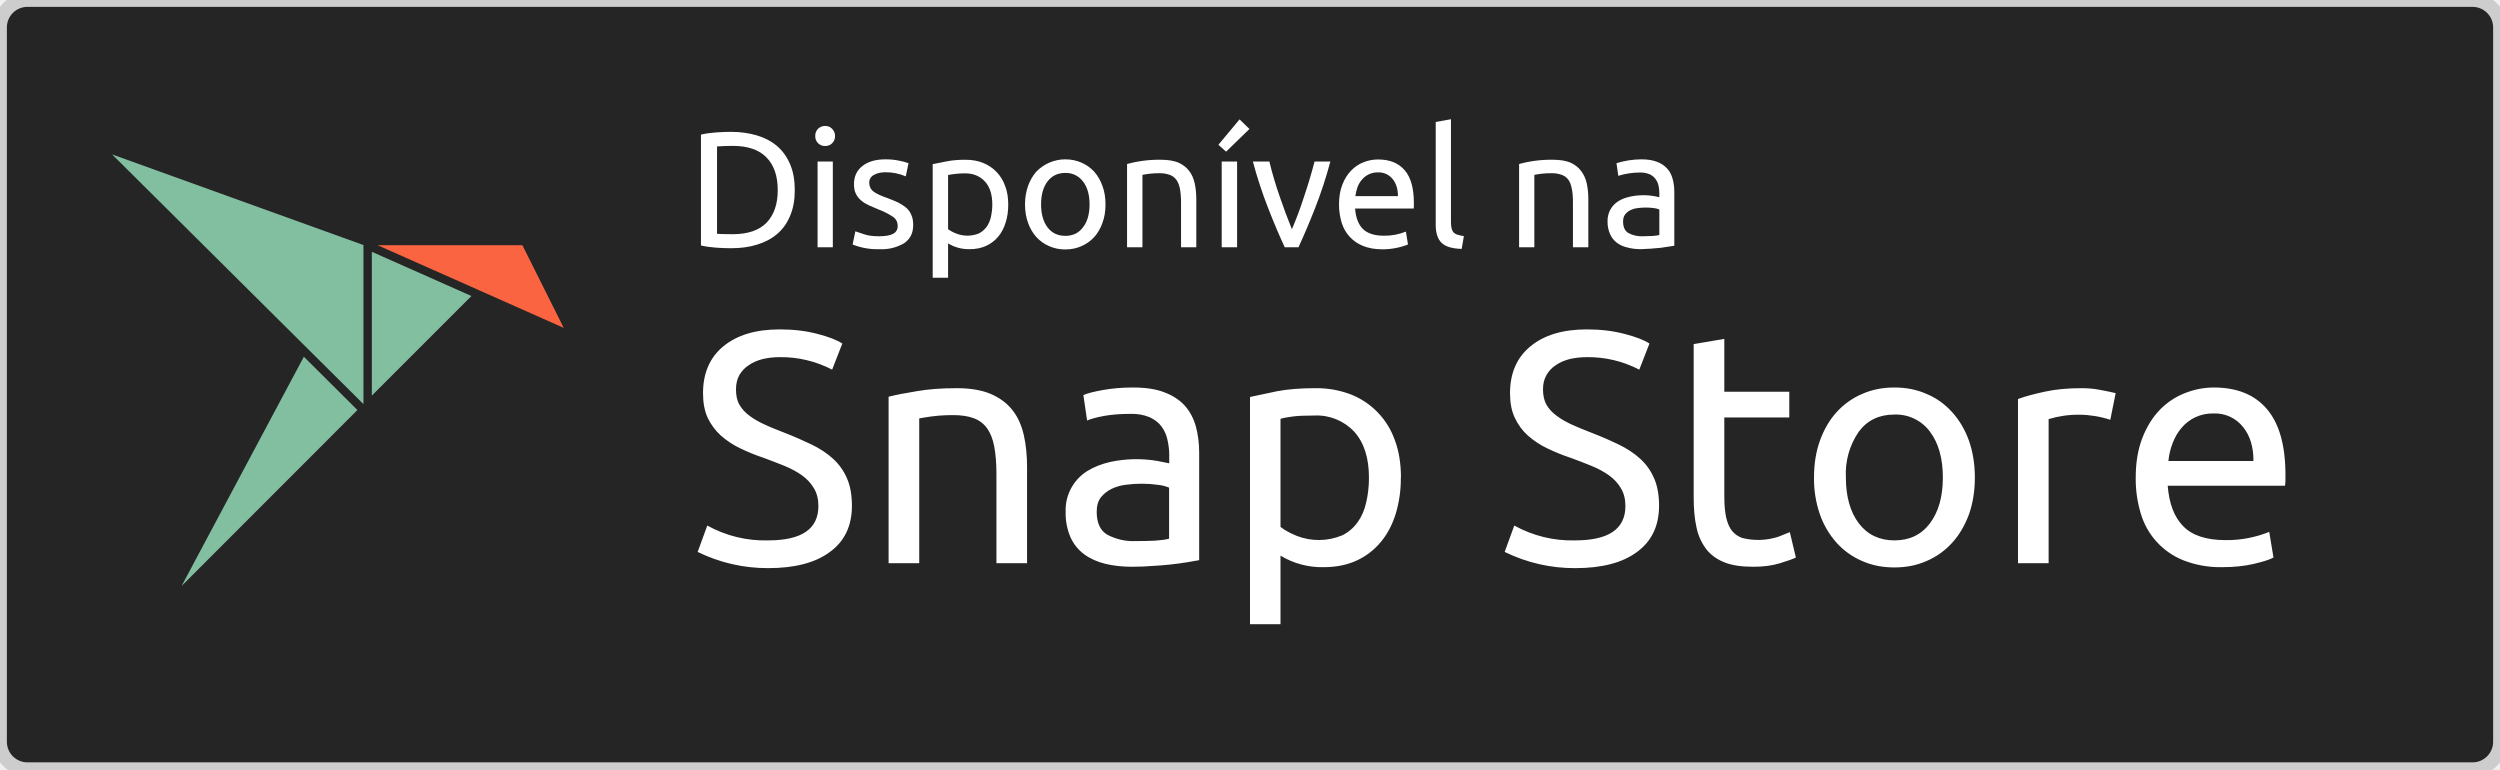
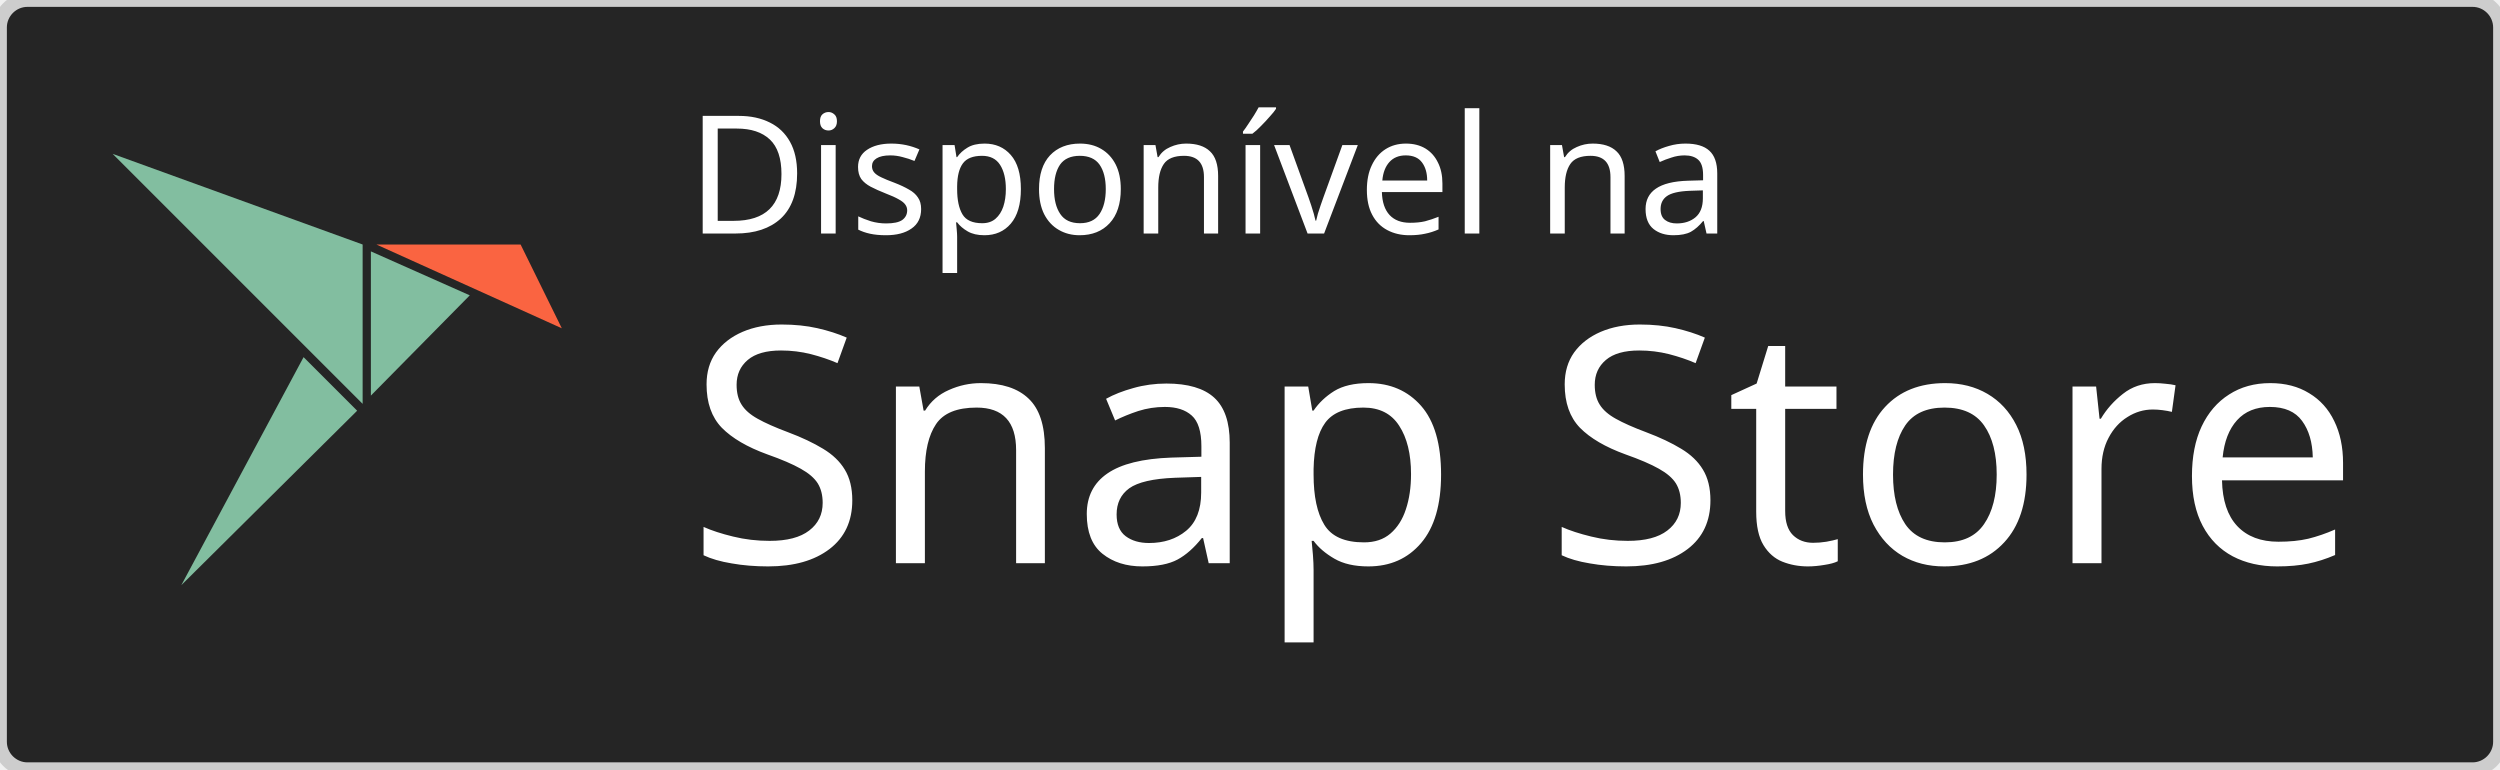
- <svg xmlns="http://www.w3.org/2000/svg" width="182" height="56">
-   <g fill="none" fill-rule="evenodd">
-     <rect stroke="#CDCDCD" fill="#252525" width="182" height="56" rx="2" />
-     <path d="M27.07 28.8V18.33l7.25 3.22-7.25 7.25zM13.23 42.64l8.89-16.67 3.9 3.88-12.79 12.8zm-5.07-31.4l18.3 6.6v11.58L8.15 11.23z" fill="#82BEA0" fill-rule="nonzero" />
-     <path fill="#FA6441" fill-rule="nonzero" d="M38.03 17.85H27.49l13.55 6.02z" />
-     <path d="M57.86 13.84c0 .72-.11 1.34-.34 1.87-.22.54-.54.98-.94 1.32-.41.35-.9.61-1.47.78-.57.18-1.19.26-1.87.26-.34 0-.7-.01-1.11-.04-.4-.03-.77-.08-1.1-.16V9.8c.33-.08.7-.13 1.1-.16.4-.03.77-.04 1.11-.04.68 0 1.3.09 1.87.26.57.17 1.06.43 1.47.78.4.35.72.79.94 1.32.23.53.34 1.16.34 1.88zm-4.52 3.21c1.1 0 1.92-.28 2.47-.84.54-.57.81-1.36.81-2.37 0-1.02-.27-1.81-.81-2.37-.55-.57-1.37-.85-2.47-.85a18.35 18.35 0 00-1.14.04v6.36l.37.02.77.01zm7.3.95h-1.12v-6.24h1.11V18zm-.57-7.37a.7.7 0 01-.72-.73.7.7 0 01.72-.73c.2 0 .37.06.5.2a.7.7 0 01.22.53.7.7 0 01-.72.73zM64 17.2c.46 0 .8-.06 1.02-.18a.6.6 0 00.33-.58c0-.27-.11-.49-.33-.65a5.14 5.14 0 00-1.06-.54l-.7-.3c-.21-.1-.4-.21-.56-.35-.16-.13-.3-.3-.39-.49-.1-.19-.14-.43-.14-.7 0-.56.2-1 .61-1.32.4-.32.96-.49 1.67-.49a4.67 4.67 0 011.02.1 4.79 4.79 0 01.67.18l-.2.96a3.64 3.64 0 00-1.49-.3c-.31 0-.59.06-.82.19a.62.62 0 00-.35.58c0 .13.03.25.08.36.05.1.13.2.24.28.11.08.24.16.4.23.16.08.36.15.58.23.3.11.56.22.8.33.22.11.42.24.59.38.16.14.29.32.37.52.1.2.14.46.14.75 0 .58-.22 1.01-.65 1.31a3.2 3.2 0 01-1.83.44 4.78 4.78 0 01-1.93-.34l.2-.96.62.21c.28.1.65.15 1.11.15zm8.24-2.3c0-.74-.18-1.3-.54-1.69-.36-.39-.84-.59-1.44-.59a6.59 6.59 0 00-1.24.12v3.94c.14.11.33.22.59.32a2.21 2.21 0 001.66-.01c.23-.12.41-.28.56-.48.14-.2.25-.45.31-.72.06-.28.1-.58.1-.9zm1.16 0c0 .46-.06.9-.19 1.3-.12.4-.3.74-.54 1.03-.24.29-.54.51-.88.67-.35.16-.75.24-1.2.24a2.9 2.9 0 01-1.57-.42v2.5H67.9v-8.27l1-.2c.39-.08.85-.12 1.37-.12.48 0 .91.07 1.3.23a2.78 2.78 0 011.6 1.67c.16.4.23.86.23 1.36zm7.08-.02c0 .5-.07.94-.22 1.34-.14.4-.34.75-.6 1.04-.26.28-.57.5-.93.66-.36.16-.75.24-1.18.24-.42 0-.81-.08-1.17-.24a2.67 2.67 0 01-.93-.66 3.07 3.07 0 01-.61-1.04c-.14-.4-.22-.84-.22-1.34 0-.49.08-.93.22-1.34.14-.4.35-.75.6-1.04a2.93 2.93 0 012.1-.9c.44 0 .83.08 1.19.24.36.15.67.38.93.66.26.3.46.64.6 1.04.15.4.22.85.22 1.34zm-1.16 0c0-.7-.16-1.26-.48-1.67a1.54 1.54 0 00-1.29-.62c-.54 0-.97.2-1.29.62-.31.4-.47.97-.47 1.67s.16 1.26.47 1.67c.32.42.75.62 1.3.62.54 0 .97-.2 1.28-.62.32-.4.48-.97.48-1.67zm2.73-2.94a8.82 8.82 0 012.48-.31c.5 0 .91.07 1.24.2.33.15.6.34.79.6.2.25.33.55.41.9.08.35.12.74.12 1.17V18h-1.11v-3.26c0-.39-.03-.72-.08-.99s-.14-.49-.26-.66a1.02 1.02 0 00-.48-.36 2.1 2.1 0 00-.74-.12 5.97 5.97 0 00-1.25.12V18h-1.12v-6.06zm8 6.06h-1.11v-6.24h1.12V18zm.9-8.6l-1.69 1.64-.56-.5 1.54-1.85.72.7zm5.9 2.36a31.46 31.46 0 01-1.1 3.36A52.9 52.9 0 0194.53 18h-1c-.4-.85-.8-1.8-1.22-2.88-.42-1.07-.79-2.2-1.1-3.36h1.2a26.73 26.73 0 00.76 2.57 45.76 45.76 0 00.88 2.36 26.2 26.2 0 00.88-2.36 36.2 36.2 0 00.77-2.57h1.15zm.63 3.13c0-.55.08-1.03.24-1.44.16-.42.38-.76.64-1.03s.57-.48.91-.61c.35-.14.7-.2 1.06-.2.84 0 1.48.26 1.93.78.45.52.67 1.32.67 2.4v.18l-.01.21h-4.27c.05.65.23 1.14.56 1.48.33.33.84.5 1.54.5a4.1 4.1 0 001.6-.3l.15.94a5.08 5.08 0 01-1.87.35c-.55 0-1.02-.09-1.41-.25a2.63 2.63 0 01-1.55-1.7c-.12-.4-.19-.84-.19-1.3zm4.29-.61c0-.5-.12-.92-.38-1.24a1.3 1.3 0 00-1.07-.49 1.47 1.47 0 00-1.18.54 1.8 1.8 0 00-.32.55c-.07.21-.12.42-.15.64h3.1zm4.64 3.84c-.69-.02-1.17-.16-1.46-.44-.29-.28-.43-.72-.43-1.31V8.88l1.11-.2v7.5c0 .2.02.34.05.46.03.12.08.22.16.3.07.06.16.12.28.15.12.04.27.07.45.1l-.16.93zm4.18-6.18a8.82 8.82 0 012.48-.31c.5 0 .91.07 1.24.2.33.15.59.34.78.6.2.25.34.55.42.9.08.35.12.74.12 1.17V18h-1.12v-3.26c0-.39-.02-.72-.08-.99-.05-.27-.13-.49-.25-.66a1.02 1.02 0 00-.48-.36 2.1 2.1 0 00-.75-.12 5.97 5.97 0 00-1.25.12V18h-1.11v-6.06zm9 5.26l.7-.02c.2-.01.37-.04.51-.07v-1.86a1.43 1.43 0 00-.39-.1 4.34 4.34 0 00-1.19 0c-.19.02-.36.07-.51.14a1.1 1.1 0 00-.4.32c-.1.13-.15.3-.15.52 0 .4.13.68.38.83a2 2 0 001.05.24zm-.1-5.6c.45 0 .83.06 1.14.18.3.11.55.28.74.49.19.21.32.46.4.76.08.29.12.61.12.96v3.9a114.98 114.98 0 01-.98.15 22.51 22.51 0 01-1.45.1c-.36 0-.68-.04-.98-.12-.3-.07-.55-.18-.76-.34a1.57 1.57 0 01-.5-.62 2.16 2.16 0 01-.19-.92 1.67 1.67 0 01.78-1.49c.24-.15.52-.26.84-.33a4.58 4.58 0 012.15.04v-.3c0-.2-.02-.37-.06-.55a1.25 1.25 0 00-.22-.48 1.1 1.1 0 00-.42-.34 1.67 1.67 0 00-.7-.13 5.27 5.27 0 00-1.59.24l-.13-.92a6.22 6.22 0 011.81-.28zM55.93 39.34c2.43 0 3.65-.83 3.65-2.5 0-.5-.11-.94-.33-1.3-.21-.36-.5-.67-.87-.94-.37-.26-.8-.49-1.26-.68-.48-.2-.98-.38-1.5-.58-.61-.2-1.19-.44-1.73-.7a6.05 6.05 0 01-1.42-.94c-.4-.36-.71-.79-.95-1.28-.23-.5-.34-1.1-.34-1.8 0-1.46.5-2.6 1.48-3.41 1-.82 2.36-1.23 4.1-1.23 1.02 0 1.93.11 2.76.33.82.21 1.42.45 1.8.7l-.74 1.9a8.05 8.05 0 00-3.82-.91c-.44 0-.86.05-1.24.14-.38.1-.72.24-1 .44-.3.19-.52.43-.7.73-.16.3-.24.64-.24 1.04 0 .45.08.83.26 1.13.18.3.42.57.74.8.32.24.7.45 1.12.64.42.2.9.38 1.4.58.72.28 1.38.57 1.98.86.6.29 1.12.63 1.56 1.03.44.4.78.88 1.02 1.43.24.55.36 1.22.36 2 0 1.46-.53 2.58-1.6 3.36-1.06.79-2.56 1.18-4.5 1.18a11.54 11.54 0 01-5.13-1.18l.7-1.92a8.63 8.63 0 004.44 1.08zm8.76-10.46c.51-.13 1.19-.26 2.04-.4.85-.15 1.82-.22 2.93-.22.99 0 1.81.14 2.47.42.65.28 1.18.67 1.57 1.17.4.5.67 1.11.83 1.81.16.7.24 1.48.24 2.33V41h-2.23v-6.53c0-.77-.06-1.42-.16-1.97-.1-.54-.28-.98-.52-1.32a2.04 2.04 0 00-.96-.73c-.4-.15-.9-.23-1.48-.23a11.93 11.93 0 00-2.1.17l-.4.07V41h-2.23V28.88zm18 10.51c.53 0 1-.01 1.4-.03.41-.03.75-.07 1.02-.14V35.5a2.86 2.86 0 00-.78-.2 8.68 8.68 0 00-2.37-.01 3.3 3.3 0 00-1.04.3c-.3.15-.57.36-.78.62-.2.27-.3.61-.3 1.05 0 .8.25 1.35.76 1.66a4 4 0 002.09.47zm-.2-11.18c.9 0 1.66.11 2.27.35.62.23 1.12.56 1.5.98.37.42.64.93.8 1.51.16.59.24 1.23.24 1.93v7.8l-.8.14a23.37 23.37 0 01-2.58.28c-.5.04-1 .06-1.5.06-.7 0-1.35-.07-1.94-.21-.6-.15-1.1-.37-1.54-.69a3.13 3.13 0 01-1-1.23 4.33 4.33 0 01-.36-1.85 3.35 3.35 0 011.56-2.98c.48-.3 1.04-.52 1.68-.67a9.16 9.16 0 013.4-.08 40.87 40.87 0 01.9.18v-.63c0-.36-.05-.73-.13-1.09a2.5 2.5 0 00-.43-.96c-.2-.28-.5-.5-.85-.67a3.34 3.34 0 00-1.4-.25c-.74 0-1.39.05-1.94.15-.55.1-.96.22-1.23.33l-.27-1.85c.29-.13.77-.25 1.44-.37.67-.12 1.4-.18 2.19-.18zm17.17 6.57c0-1.45-.36-2.57-1.08-3.36a3.72 3.72 0 00-2.88-1.17c-.68 0-1.2.02-1.58.07-.37.05-.67.1-.9.17v7.87c.28.22.67.44 1.18.65a4.42 4.42 0 003.32-.04c.46-.23.83-.55 1.12-.96.29-.4.5-.89.62-1.44.13-.55.2-1.15.2-1.79zm2.32 0a8.8 8.8 0 01-.37 2.62c-.25.8-.61 1.49-1.09 2.06a4.96 4.96 0 01-1.76 1.35c-.7.32-1.5.48-2.4.48a5.8 5.8 0 01-3.14-.84v4.99H91V28.9l1.98-.42c.8-.15 1.71-.22 2.75-.22a7 7 0 012.6.45 5.55 5.55 0 013.22 3.35c.3.8.44 1.72.44 2.72zm12.7 4.56c2.43 0 3.65-.83 3.65-2.5 0-.5-.11-.94-.33-1.3-.21-.36-.5-.67-.87-.94-.37-.26-.79-.49-1.26-.68-.47-.2-.97-.38-1.5-.58-.61-.2-1.19-.44-1.73-.7a6.05 6.05 0 01-1.42-.94c-.4-.36-.71-.79-.94-1.28-.24-.5-.35-1.1-.35-1.8 0-1.46.5-2.6 1.49-3.41.99-.82 2.36-1.23 4.1-1.23 1 0 1.92.11 2.75.33.82.21 1.43.45 1.81.7l-.74 1.9a8.05 8.05 0 00-3.82-.91c-.45 0-.86.05-1.25.14-.38.1-.72.24-1 .44-.3.19-.52.43-.69.73-.17.3-.25.64-.25 1.04 0 .45.09.83.26 1.13.18.3.43.57.75.8.32.24.69.45 1.11.64.43.2.9.38 1.4.58.73.28 1.39.57 1.99.86.6.29 1.12.63 1.56 1.03.44.4.78.88 1.02 1.43.24.55.36 1.22.36 2 0 1.46-.54 2.58-1.6 3.36-1.06.79-2.56 1.18-4.5 1.18a11.54 11.54 0 01-5.14-1.18l.7-1.92a8.63 8.63 0 004.44 1.08zm10.85-10.82h4.73v1.87h-4.73v5.76c0 .63.05 1.14.14 1.55.1.4.24.73.43.96.2.23.44.4.72.5a4.74 4.74 0 002.63-.08l.85-.34.44 1.85c-.23.11-.62.25-1.18.42-.56.17-1.2.25-1.92.25-.85 0-1.55-.1-2.1-.32s-1-.54-1.33-.97a3.9 3.9 0 01-.71-1.6c-.14-.63-.2-1.36-.2-2.2V25.05l2.23-.38v3.86zm18.24 6.24c0 1-.15 1.89-.43 2.69-.3.8-.7 1.49-1.22 2.06a5.33 5.33 0 01-1.86 1.33c-.72.32-1.5.47-2.35.47-.85 0-1.63-.15-2.35-.47a5.33 5.33 0 01-1.86-1.33 6.15 6.15 0 01-1.21-2.06 7.9 7.9 0 01-.43-2.69c0-.98.14-1.87.43-2.68.29-.8.69-1.5 1.21-2.07a5.33 5.33 0 011.86-1.33c.72-.32 1.5-.47 2.35-.47.85 0 1.63.15 2.35.47.72.3 1.34.75 1.86 1.33.52.57.93 1.27 1.22 2.07.28.81.43 1.7.43 2.68zm-2.33 0c0-1.4-.32-2.52-.95-3.35a3.08 3.08 0 00-2.58-1.23c-1.09 0-1.95.4-2.58 1.23a5.37 5.37 0 00-.95 3.35c0 1.4.32 2.52.95 3.35.63.82 1.5 1.23 2.58 1.23 1.09 0 1.95-.4 2.58-1.23.63-.83.95-1.94.95-3.35zm10.08-6.5a6.94 6.94 0 011.4.13 20.92 20.92 0 011.1.23l-.39 1.94a7.48 7.48 0 00-4.49-.05V41h-2.23V29.05c.53-.2 1.19-.37 1.97-.54.78-.17 1.66-.25 2.64-.25zm3.96 6.52c0-1.1.16-2.06.48-2.89.32-.82.74-1.5 1.27-2.05a5.16 5.16 0 011.83-1.22 5.7 5.7 0 012.1-.41c1.69 0 2.98.52 3.87 1.57.9 1.05 1.35 2.64 1.35 4.79v.37c0 .15-.01.3-.03.42h-8.54c.1 1.3.47 2.28 1.13 2.95.65.67 1.68 1.01 3.07 1.01a8.19 8.19 0 003.19-.6l.31 1.87c-.27.15-.75.3-1.43.46-.68.16-1.45.24-2.31.24a7.35 7.35 0 01-2.82-.5 5.26 5.26 0 01-3.1-3.4 8.68 8.68 0 01-.37-2.6zm8.57-1.22c.01-1-.24-1.84-.76-2.48a2.6 2.6 0 00-2.15-.98 2.94 2.94 0 00-2.35 1.08c-.27.32-.48.7-.63 1.1-.16.42-.26.85-.3 1.28h6.19z" fill="#FFF" />
+ <svg xmlns="http://www.w3.org/2000/svg" version="1.1" id="Layer_1" x="0px" y="0px" viewBox="0 0 182 56" style="enable-background:new 0 0 182 56;" xml:space="preserve">
+   <style type="text/css">
+ 		.st0 {
+ 			fill-rule: evenodd;
+ 			clip-rule: evenodd;
+ 			fill: #252525;
+ 			stroke: #CDCDCD;
+ 		}
+ 
+ 		.st1 {
+ 			fill: #82BEA0;
+ 		}
+ 
+ 		.st2 {
+ 			fill: #FA6441;
+ 		}
+ 
+ 		.st3 {
+ 			fill: #FFFFFF;
+ 		}
+ 
+ 		.st4 {
+ 			font-family: 'Ubuntu';
+ 		}
+ 
+ 		.st5 {
+ 			font-size: 12px;
+ 			font-weight: 500;
+ 		}
+ 
+ 		.st6 {
+ 			font-size: 24px;
+ 			font-weight: 500;
+ 		}
+ 	</style>
+   <g>
+     <g id="Black-badge">
+       <path id="Rectangle-path" class="st0" d="M2,0h178c1.1,0,2,0.9,2,2v52c0,1.1-0.9,2-2,2H2c-1.1,0-2-0.9-2-2V2C0,0.9,0.9,0,2,0z" />
+       <g id="logo" transform="translate(8, 11)">
+         <path id="body" class="st1" d="M19,17.8V7.3l7.2,3.2L19,17.8z M5.2,31.6L14.1,15l3.9,3.9L5.2,31.6z M0.2,0.2l18.2,6.6v11.6     L0.2,0.2z" />
+         <polygon id="head" class="st2" points="29.9,6.8 19.4,6.8 32.9,12.9" />
+       </g>
+       <text transform="matrix(1 0 0 1 50 17)" class="st3 st4 st5">Disponível na</text>
+       <text transform="matrix(1 0 0 1 50 41)" class="st3 st4 st6">Snap Store</text>
+     </g>
  </g>
</svg>
